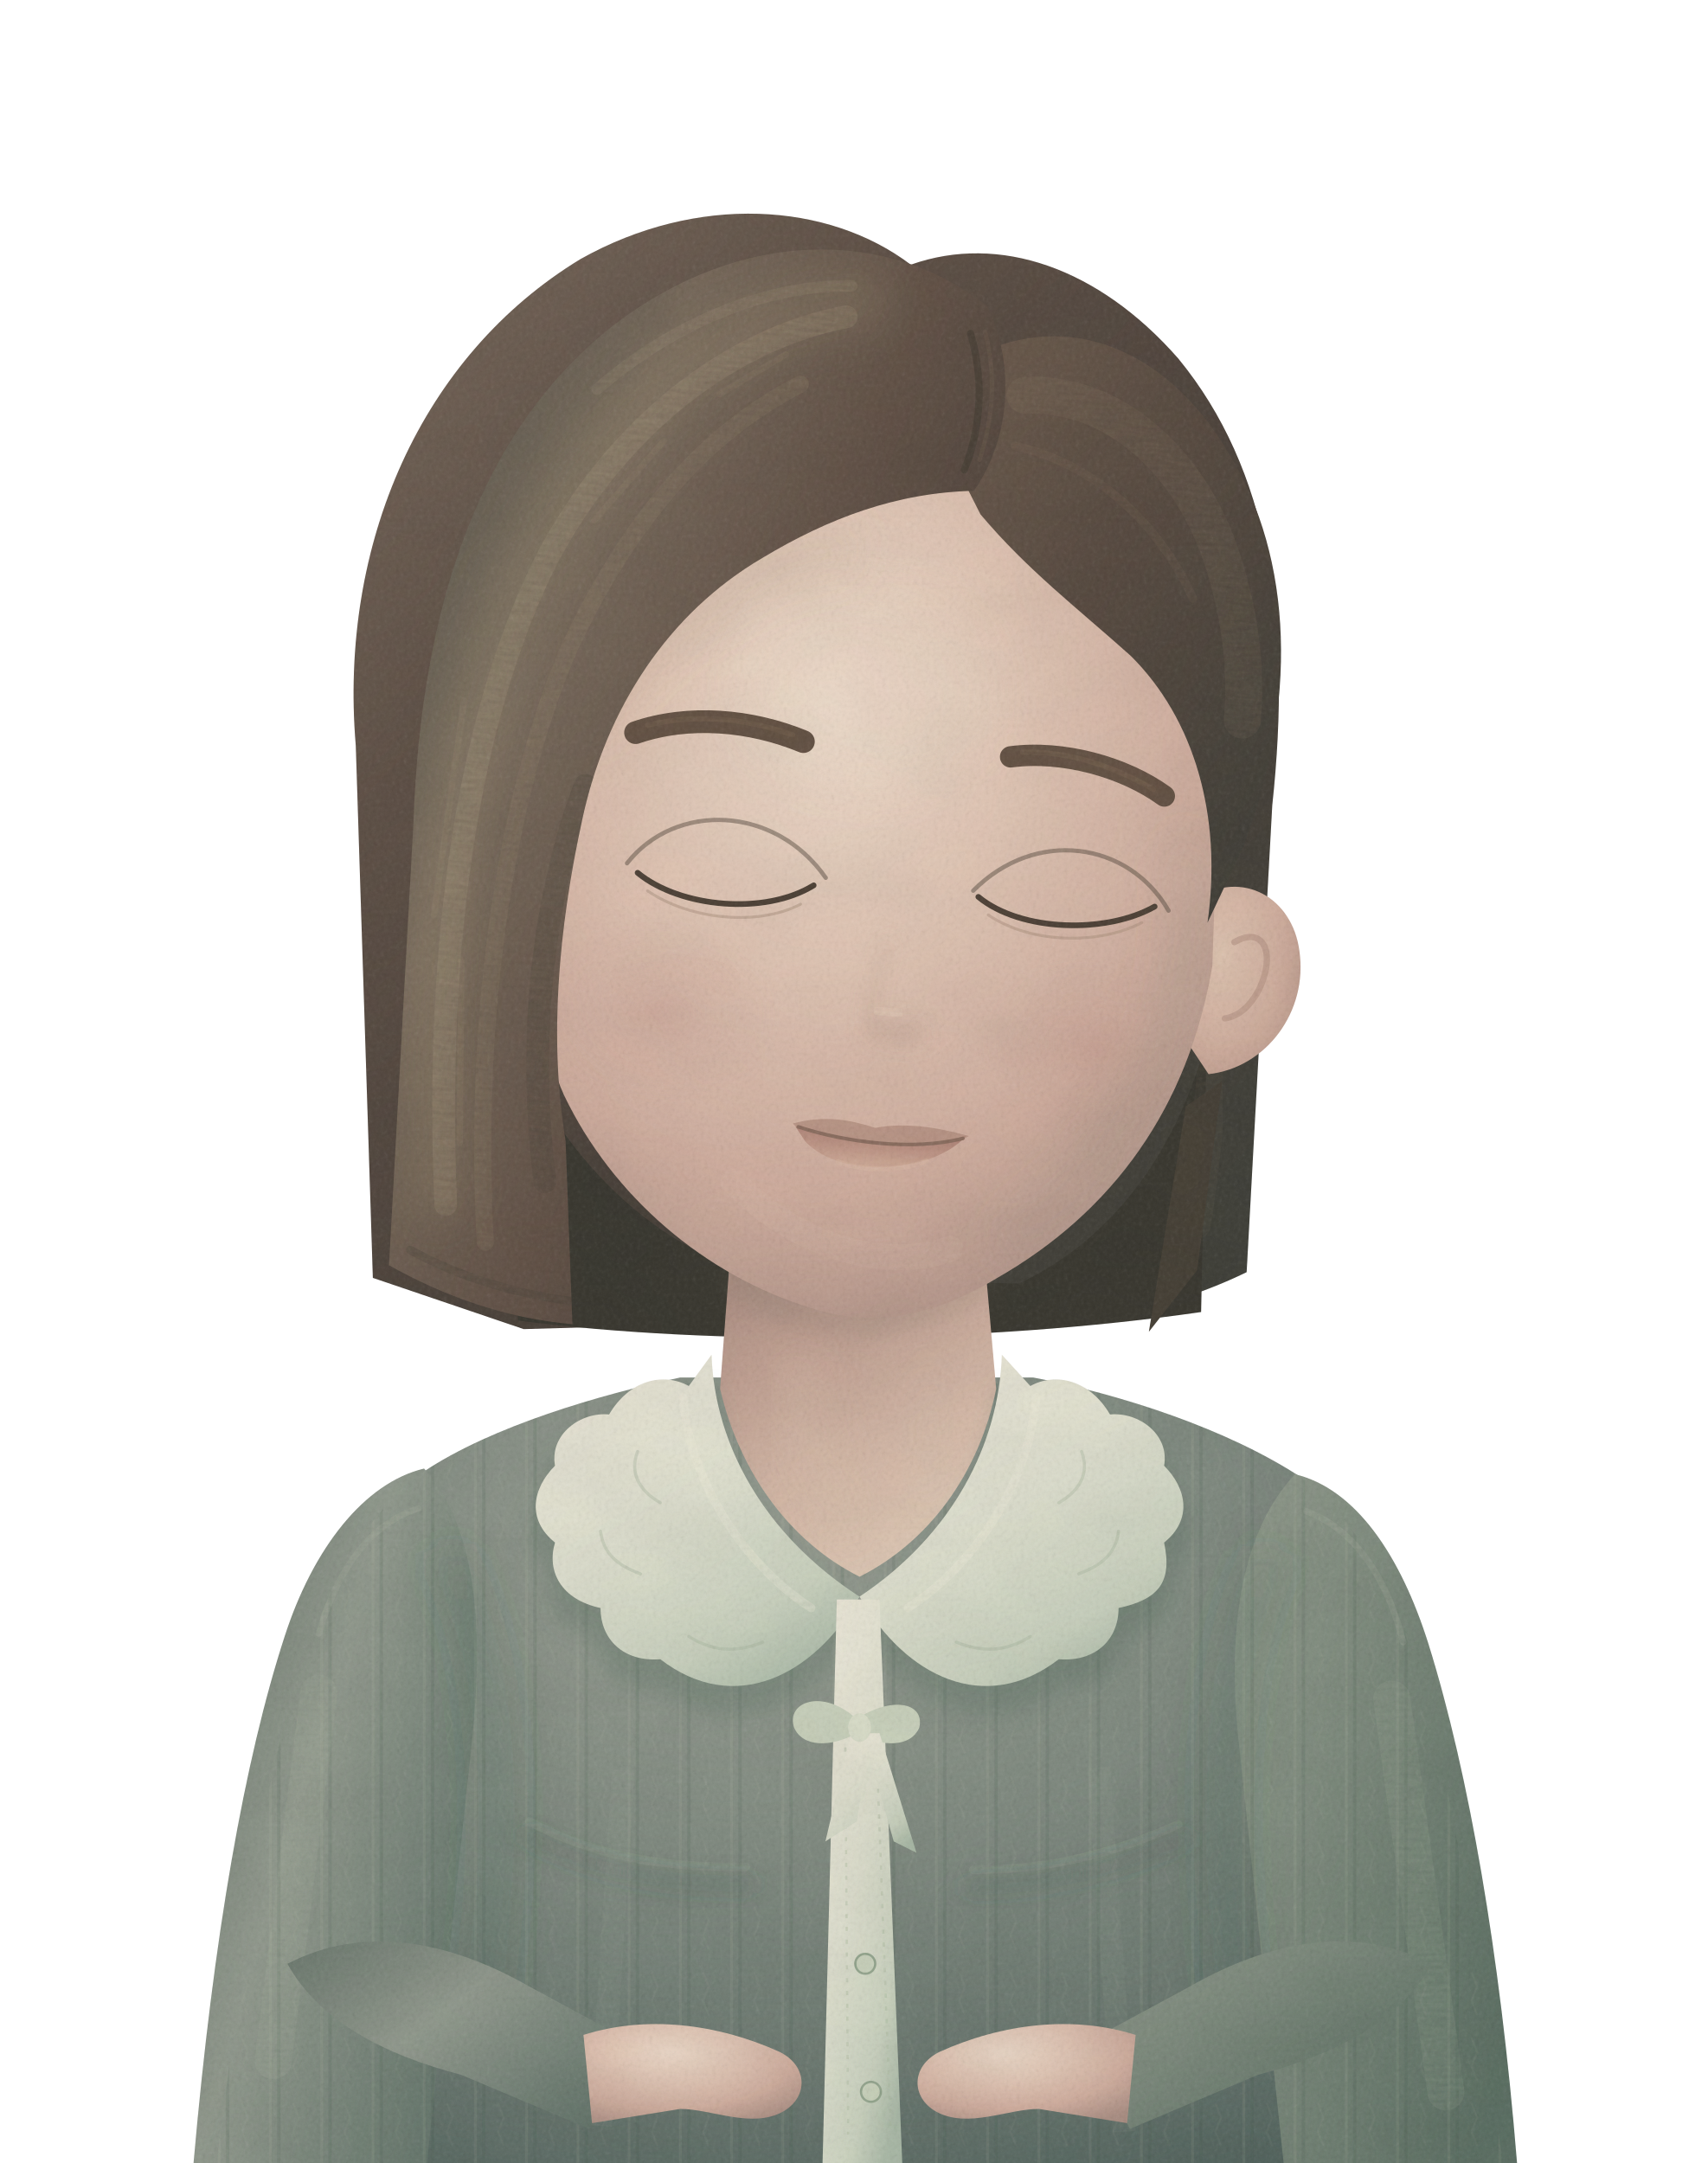
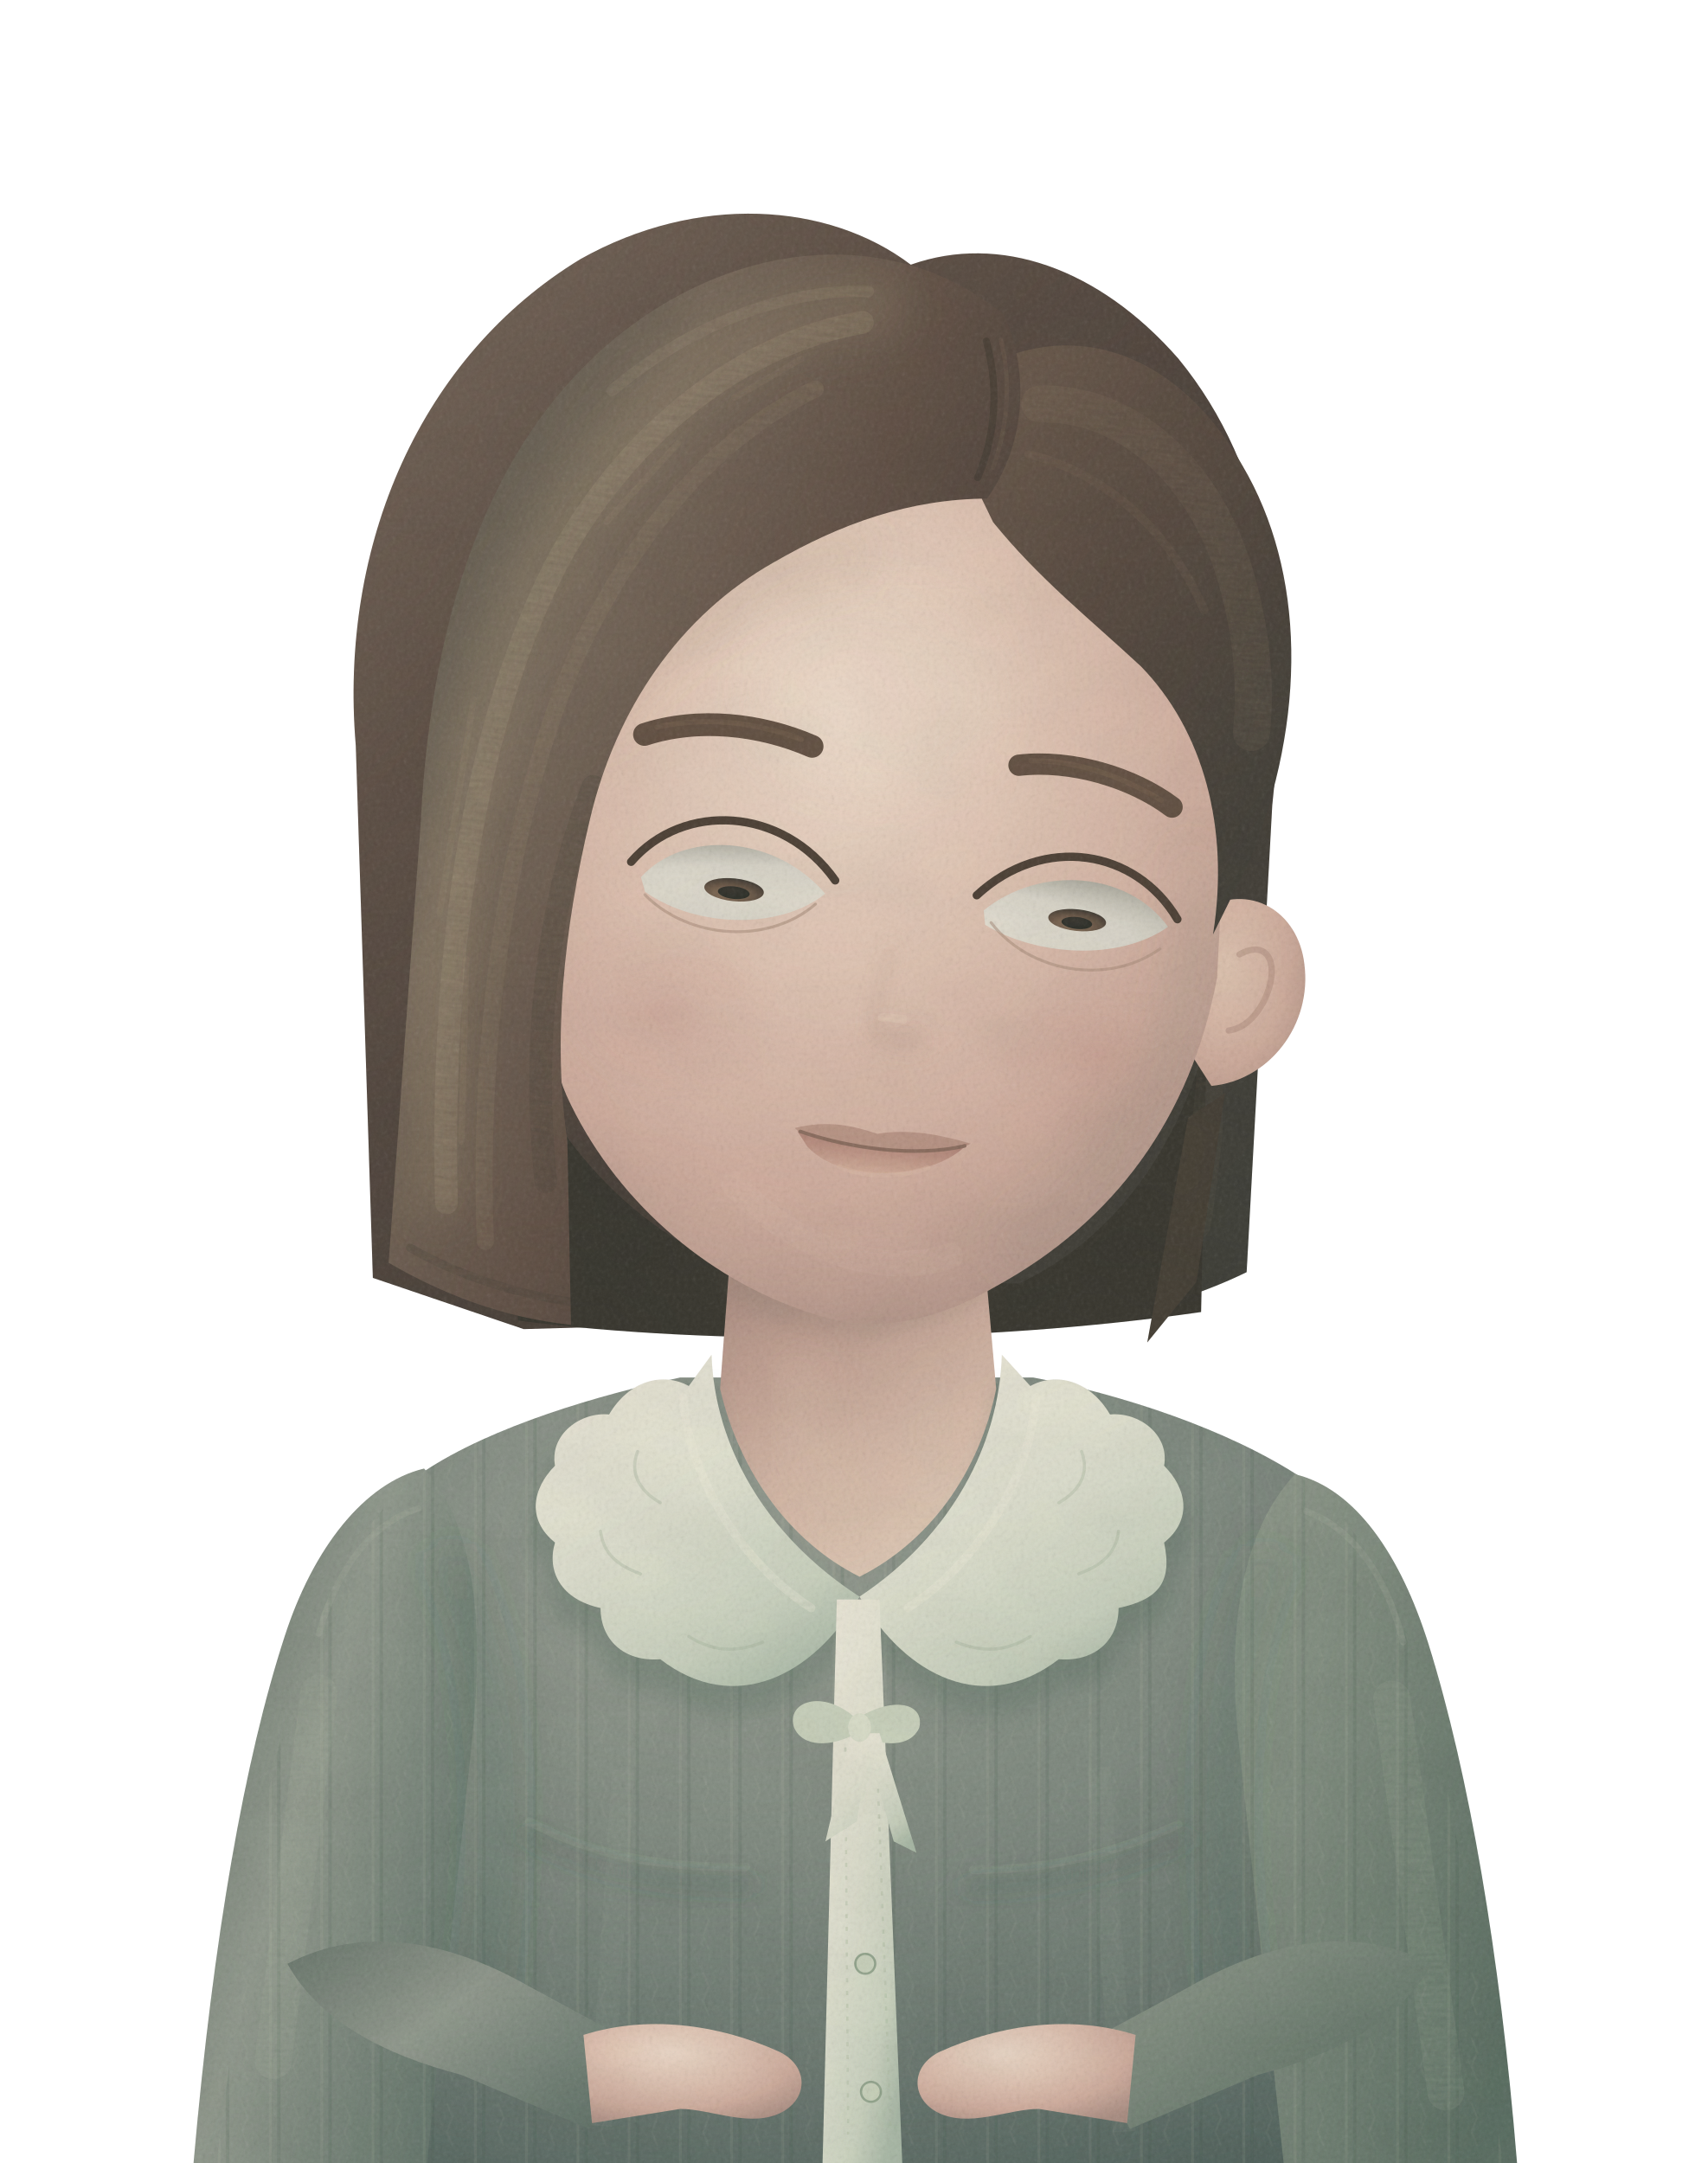
- <svg xmlns="http://www.w3.org/2000/svg" data-character="naughty" data-state="idle-down" viewBox="0 0 600 760" fill="none" role="img" aria-labelledby="girlTitle girlDescription">
+ <svg xmlns="http://www.w3.org/2000/svg" fill="none" aria-labelledby="girlTitle girlDescription" data-character="naughty" data-state="idle-down" viewBox="0 0 600 760">
  <defs>
+     <linearGradient id="fp-neck" x1="30%" x2="70%" y1="0%" y2="100%">
+       <stop stop-color="#a18479" />
+       <stop offset=".36" stop-color="#c2a294" />
+       <stop offset=".76" stop-color="#d8bdab" />
+       <stop offset="1" stop-color="#dfcbb7" />
+     </linearGradient>
+     <linearGradient id="fp-hair-back" x1="8%" x2="90%" y1="0%" y2="93%">
+       <stop stop-color="#76675a" />
+       <stop offset=".3" stop-color="#5e5046" />
+       <stop offset=".67" stop-color="#49413a" />
+       <stop offset="1" stop-color="#41413a" />
+     </linearGradient>
+     <linearGradient id="fp-hair-left" x1="0%" x2="100%" y1="12%" y2="74%">
+       <stop stop-color="#625e52" />
+       <stop offset=".27" stop-color="#77695b" />
+       <stop offset=".57" stop-color="#625247" />
+       <stop offset=".83" stop-color="#51453d" />
+       <stop offset="1" stop-color="#494039" />
+     </linearGradient>
+     <linearGradient id="fp-hair-right" x1="0%" x2="100%" y1="0%" y2="85%">
+       <stop stop-color="#6d5c4e" />
+       <stop offset=".48" stop-color="#584b41" />
+       <stop offset="1" stop-color="#424039" />
+     </linearGradient>
+     <linearGradient id="fp-lip" x1="0%" x2="0%" y1="0%" y2="100%">
+       <stop stop-color="#aa7f73" />
+       <stop offset=".5" stop-color="#bd9485" />
+       <stop offset="1" stop-color="#cfab98" />
+     </linearGradient>
+     <linearGradient id="fp-sleeve-left" x1="0%" x2="100%" y1="10%" y2="80%">
+       <stop stop-color="#6e7a70" />
+       <stop offset=".43" stop-color="#91998d" />
+       <stop offset="1" stop-color="#64756b" />
+     </linearGradient>
+     <linearGradient id="fp-sleeve-right" x1="0%" x2="100%" y1="0%" y2="80%">
+       <stop stop-color="#929b8d" />
+       <stop offset=".45" stop-color="#7b887b" />
+       <stop offset="1" stop-color="#5c6f63" />
+     </linearGradient>
+     <linearGradient id="fp-collar" x1="20%" x2="80%" y1="0%" y2="100%">
+       <stop stop-color="#e9e5d6" />
+       <stop offset=".44" stop-color="#dedfce" />
+       <stop offset=".8" stop-color="#c8d0bd" />
+       <stop offset="1" stop-color="#a9b8a6" />
+     </linearGradient>
    <radialGradient id="fp-skin" cx="40%" cy="29%" r="81%">
      <stop stop-color="#ead8c7" />
      <stop offset=".36" stop-color="#dfc4b3" />
      <stop offset=".7" stop-color="#cfad9e" />
      <stop offset="1" stop-color="#aa8e83" />
    </radialGradient>
-     <linearGradient id="fp-neck" x1="30%" y1="0%" x2="70%" y2="100%">
-       <stop stop-color="#a18479" />
-       <stop offset=".36" stop-color="#c2a294" />
-       <stop offset=".76" stop-color="#d8bdab" />
-       <stop offset="1" stop-color="#dfcbb7" />
-     </linearGradient>
    <radialGradient id="fp-ear" cx="32%" cy="36%" r="86%">
      <stop stop-color="#dfc4b1" />
      <stop offset=".6" stop-color="#cfad9d" />
      <stop offset="1" stop-color="#b49487" />
    </radialGradient>
-     <linearGradient id="fp-hair-back" x1="8%" y1="0%" x2="90%" y2="93%">
-       <stop stop-color="#76675a" />
-       <stop offset=".3" stop-color="#5e5046" />
-       <stop offset=".67" stop-color="#49413a" />
-       <stop offset="1" stop-color="#41413a" />
-     </linearGradient>
-     <linearGradient id="fp-hair-left" x1="0%" y1="12%" x2="100%" y2="74%">
-       <stop stop-color="#625e52" />
-       <stop offset=".27" stop-color="#77695b" />
-       <stop offset=".57" stop-color="#625247" />
-       <stop offset=".83" stop-color="#51453d" />
-       <stop offset="1" stop-color="#494039" />
-     </linearGradient>
-     <linearGradient id="fp-hair-right" x1="0%" y1="0%" x2="100%" y2="85%">
-       <stop stop-color="#6d5c4e" />
-       <stop offset=".48" stop-color="#584b41" />
-       <stop offset="1" stop-color="#424039" />
-     </linearGradient>
    <radialGradient id="fp-eye-white" cx="45%" cy="67%" r="80%">
      <stop stop-color="#e6e1d3" />
      <stop offset=".6" stop-color="#d9d5c9" />
      <stop offset="1" stop-color="#aaa89c" />
    </radialGradient>
    <radialGradient id="fp-iris" cx="43%" cy="72%" r="80%">
      <stop stop-color="#8f7961" />
      <stop offset=".4" stop-color="#74604e" />
      <stop offset=".76" stop-color="#53483d" />
      <stop offset="1" stop-color="#393a32" />
    </radialGradient>
    <radialGradient id="fp-pupil" cx="40%" cy="35%" r="85%">
      <stop stop-color="#3b3831" />
      <stop offset="1" stop-color="#2b3029" />
    </radialGradient>
    <radialGradient id="fp-cheek">
      <stop stop-color="#bb8c83" stop-opacity=".3" />
      <stop offset=".5" stop-color="#bc958a" stop-opacity=".13" />
      <stop offset="1" stop-color="#bc958a" stop-opacity="0" />
    </radialGradient>
-     <linearGradient id="fp-lip" x1="0%" y1="0%" x2="0%" y2="100%">
-       <stop stop-color="#aa7f73" />
-       <stop offset=".5" stop-color="#bd9485" />
-       <stop offset="1" stop-color="#cfab98" />
-     </linearGradient>
    <radialGradient id="fp-knit" cx="40%" cy="23%" r="88%">
      <stop stop-color="#969c91" />
      <stop offset=".42" stop-color="#818b81" />
      <stop offset=".75" stop-color="#6b7870" />
      <stop offset="1" stop-color="#53645e" />
    </radialGradient>
-     <linearGradient id="fp-sleeve-left" x1="0%" y1="10%" x2="100%" y2="80%">
-       <stop stop-color="#6e7a70" />
-       <stop offset=".43" stop-color="#91998d" />
-       <stop offset="1" stop-color="#64756b" />
-     </linearGradient>
-     <linearGradient id="fp-sleeve-right" x1="0%" y1="0%" x2="100%" y2="80%">
-       <stop stop-color="#929b8d" />
-       <stop offset=".45" stop-color="#7b887b" />
-       <stop offset="1" stop-color="#5c6f63" />
-     </linearGradient>
-     <linearGradient id="fp-collar" x1="20%" y1="0%" x2="80%" y2="100%">
-       <stop stop-color="#e9e5d6" />
-       <stop offset=".44" stop-color="#dedfce" />
-       <stop offset=".8" stop-color="#c8d0bd" />
-       <stop offset="1" stop-color="#a9b8a6" />
-     </linearGradient>
-     <filter id="fp-soft" x="-40%" y="-40%" width="180%" height="180%">
+     <clipPath id="fp-face-clip">
+       <path d="M183 244c7-49 52-86 110-89 57-2 105 35 119 87l4 75c-4 50-27 89-66 116-22 16-43 21-64 16-38-8-73-33-93-67-17-30-17-91-10-138" />
+     </clipPath>
+     <clipPath id="fp-left-eye">
+       <path d="M208 299c15-23 50-25 70-1-15 22-47 28-67 11Z" />
+     </clipPath>
+     <clipPath id="fp-right-eye">
+       <path d="M330 298c20-24 53-22 69 1l-2 9c-19 17-51 12-67-10" />
+     </clipPath>
+     <clipPath id="fp-body-clip">
+       <path d="M239 484c-28 6-66 17-90 33-30 21-47 69-58 130L76 760h452l-16-113c-11-60-25-106-55-128-26-17-63-29-94-35Z" />
+     </clipPath>
+     <clipPath id="fp-hair-left-clip">
+       <path d="M317 93c-38-25-89-19-129 17-45 41-60 106-56 181l5 156c20 9 42 15 66 15l-8-64c-9-35-9-74-4-113 5-40 24-75 55-97 22-16 45-27 72-30 11-19 11-45-1-65" />
+     </clipPath>
+     <filter id="fp-soft" width="180%" height="180%" x="-40%" y="-40%">
      <feGaussianBlur stdDeviation="3.5" />
    </filter>
-     <filter id="fp-wash" x="-40%" y="-40%" width="180%" height="180%">
+     <filter id="fp-wash" width="180%" height="180%" x="-40%" y="-40%">
      <feGaussianBlur stdDeviation="8" />
    </filter>
-     <filter id="fp-paper" x="-3%" y="-3%" width="106%" height="106%" color-interpolation-filters="sRGB">
-       <feTurbulence type="fractalNoise" baseFrequency=".72" numOctaves="3" seed="26" result="fine" />
-       <feColorMatrix in="fine" type="saturate" values="0" result="mono" />
+     <filter id="fp-paper" width="106%" height="106%" x="-3%" y="-3%" color-interpolation-filters="sRGB">
+       <feTurbulence baseFrequency=".72" numOctaves="3" result="fine" seed="26" type="fractalNoise" />
+       <feColorMatrix in="fine" result="mono" type="saturate" values="0" />
      <feComponentTransfer in="mono" result="lightGrain">
-         <feFuncA type="linear" slope=".12" />
+         <feFuncA slope=".12" type="linear" />
      </feComponentTransfer>
      <feComposite in="lightGrain" in2="SourceGraphic" operator="in" result="clippedGrain" />
      <feBlend in="SourceGraphic" in2="clippedGrain" mode="soft-light" />
    </filter>
-     <filter id="fp-dry" x="-10%" y="-20%" width="120%" height="140%" color-interpolation-filters="sRGB">
-       <feTurbulence type="fractalNoise" baseFrequency=".12 .7" numOctaves="2" seed="14" result="brush" />
-       <feColorMatrix in="brush" type="luminanceToAlpha" result="brushAlpha" />
+     <filter id="fp-dry" width="120%" height="140%" x="-10%" y="-20%" color-interpolation-filters="sRGB">
+       <feTurbulence baseFrequency=".12 .7" numOctaves="2" result="brush" seed="14" type="fractalNoise" />
+       <feColorMatrix in="brush" result="brushAlpha" type="luminanceToAlpha" />
      <feComposite in="SourceGraphic" in2="brushAlpha" operator="in" />
    </filter>
-     <filter id="fp-pigment" x="-3%" y="-3%" width="106%" height="106%" color-interpolation-filters="sRGB">
-       <feTurbulence type="fractalNoise" baseFrequency=".025 .04" numOctaves="3" seed="19" result="cloud" />
-       <feColorMatrix in="cloud" type="saturate" values="0" result="cloudMono" />
+     <filter id="fp-pigment" width="106%" height="106%" x="-3%" y="-3%" color-interpolation-filters="sRGB">
+       <feTurbulence baseFrequency=".025 .04" numOctaves="3" result="cloud" seed="19" type="fractalNoise" />
+       <feColorMatrix in="cloud" result="cloudMono" type="saturate" values="0" />
      <feComponentTransfer in="cloudMono" result="thinWash">
-         <feFuncA type="linear" slope=".07" />
+         <feFuncA slope=".07" type="linear" />
      </feComponentTransfer>
      <feComposite in="thinWash" in2="SourceGraphic" operator="in" result="clippedWash" />
      <feBlend in="SourceGraphic" in2="clippedWash" mode="multiply" />
    </filter>
-     <clipPath id="fp-face-clip">
-       <path d="M183 244C190 195 235 158 293 155C350 153 398 190 412 242L416 317C412 367 389 406 350 433C328 449 307 454 286 449C248 441 213 416 193 382C176 352 176 291 183 244Z" />
-     </clipPath>
-     <clipPath id="fp-left-eye">
-       <path d="M208 299C223 276 258 274 278 298C263 320 231 326 211 309Z" />
-     </clipPath>
-     <clipPath id="fp-right-eye">
-       <path d="M330 298C350 274 383 276 399 299L397 308C378 325 346 320 330 298Z" />
-     </clipPath>
-     <clipPath id="fp-body-clip">
-       <path d="M239 484C211 490 173 501 149 517C119 538 102 586 91 647L76 760H528L512 647C501 587 487 541 457 519C431 502 394 490 363 484Z" />
-     </clipPath>
-     <clipPath id="fp-hair-left-clip">
-       <path d="M317 93C279 68 228 74 188 110C143 151 128 216 132 291L137 447C157 456 179 462 203 462L195 398C186 363 186 324 191 285C196 245 215 210 246 188C268 172 291 161 318 158C329 139 329 113 317 93Z" />
-     </clipPath>
    <pattern id="fp-knit-stitch" width="18" height="23" patternUnits="userSpaceOnUse">
-       <path d="M5 0V23" stroke="#d5d7c4" stroke-opacity=".08" stroke-width="1" />
-       <path d="M8 0V23" stroke="#435a4b" stroke-opacity=".13" stroke-width="1.2" />
-       <path d="M13 3L15 8L13 13L15 18" stroke="#d1d5bf" stroke-opacity=".055" stroke-width=".7" />
+       <path stroke="#d5d7c4" stroke-opacity=".08" d="M5 0v23" />
+       <path stroke="#435a4b" stroke-opacity=".13" stroke-width="1.2" d="M8 0v23" />
+       <path stroke="#d1d5bf" stroke-opacity=".055" stroke-width=".7" d="m13 3 2 5-2 5 2 5" />
    </pattern>
  </defs>
  <g id="desk" style="display:none">
-     <path d="M18 684H582L600 718H0Z" fill="#b9b8a9" />
-     <path d="M0 718H600V741H0Z" fill="#919c8d" />
-     <path d="M24 684H576" stroke="#e4dfcf" stroke-opacity=".65" stroke-width="3" />
+     <path fill="#b9b8a9" d="M18 684h564l18 34H0Z" />
+     <path fill="#919c8d" d="M0 718h600v23H0Z" />
+     <path stroke="#e4dfcf" stroke-opacity=".65" stroke-width="3" d="M24 684h552" />
  </g>
  <g filter="url(#fp-paper)">
    <g filter="url(#fp-pigment)">
-       <path d="M125 262C119 191 148 125 204 91C245 68 291 71 320 93C351 82 386 94 414 126C446 165 454 218 447 283L438 447C405 463 366 469 325 463L184 467L131 449Z" fill="url(#fp-hair-back)" />
-       <path d="M176 354C191 401 228 440 271 449L358 451C392 435 414 403 424 365L422 461C346 472 251 473 182 464Z" fill="#3b3931" />
-       <path d="M416 211C432 277 431 355 420 430" stroke="#8f7e65" stroke-opacity=".13" stroke-width="11" stroke-linecap="round" filter="url(#fp-dry)" />
+       <path fill="url(#fp-hair-back)" d="M125 262c-6-71 23-137 79-171 41-23 87-20 116 2 31-11 66 1 94 33 32 39 40 92 33 157l-9 164c-33 16-72 22-113 16l-141 4-53-18Z" />
+       <path fill="#3b3931" d="M176 354c15 47 52 86 95 95l87 2c34-16 56-48 66-86l-2 96c-76 11-171 12-240 3Z" />
+       <path stroke="#8f7e65" stroke-linecap="round" stroke-opacity=".13" stroke-width="11" d="M416 211c16 66 15 144 4 219" filter="url(#fp-dry)" />
      <g id="body">
-         <path d="M239 484C211 490 173 501 149 517C119 538 102 586 91 647L76 760H528L512 647C501 587 487 541 457 519C431 502 394 490 363 484Z" fill="url(#fp-knit)" />
-         <path d="M149 516C128 521 110 544 100 575C86 618 75 680 68 760H150L166 610C170 570 167 536 149 516Z" fill="url(#fp-sleeve-left)" />
-         <path d="M455 518C476 523 492 546 502 578C516 623 527 686 533 760H451L435 610C431 570 437 537 455 518Z" fill="url(#fp-sleeve-right)" />
+         <path fill="url(#fp-knit)" d="M239 484c-28 6-66 17-90 33-30 21-47 69-58 130L76 760h452l-16-113c-11-60-25-106-55-128-26-17-63-29-94-35Z" />
+         <path fill="url(#fp-sleeve-left)" d="M149 516c-21 5-39 28-49 59-14 43-25 105-32 185h82l16-150c4-40 1-74-17-94" />
+         <path fill="url(#fp-sleeve-right)" d="M455 518c21 5 37 28 47 60 14 45 25 108 31 182h-82l-16-150c-4-40 2-73 20-92" />
        <g clip-path="url(#fp-body-clip)">
-           <path d="M70 486H540V760H70Z" fill="url(#fp-knit-stitch)" />
-           <path d="M156 544C178 587 178 649 168 713M447 545C426 586 427 649 436 713" stroke="#405b4e" stroke-opacity=".19" stroke-width="14" filter="url(#fp-wash)" />
-           <path d="M186 645C212 659 237 662 263 662M341 663C369 663 393 656 416 646" stroke="#40584b" stroke-opacity=".19" stroke-width="6" stroke-linecap="round" filter="url(#fp-soft)" />
-           <path d="M186 640C212 654 238 656 262 656M342 657C369 657 392 651 414 641" stroke="#c0c8b4" stroke-opacity=".18" stroke-width="3" stroke-linecap="round" filter="url(#fp-dry)" />
-           <path d="M219 622L211 747M386 621L395 749" stroke="#c0c8b4" stroke-opacity=".1" stroke-width="8" filter="url(#fp-dry)" />
-           <path d="M112 595L96 724M489 597L508 735" stroke="#bac3ac" stroke-opacity=".2" stroke-width="13" stroke-linecap="round" filter="url(#fp-dry)" />
-         </g>
-         <path d="M112 574C119 550 131 535 147 530M493 577C487 553 475 537 459 531" stroke="#c4cbb7" stroke-opacity=".26" stroke-width="2.2" stroke-linecap="round" filter="url(#fp-dry)" />
-         <path d="M258 421L253 488C260 518 278 542 302 554C326 542 344 518 350 488L344 420Z" fill="url(#fp-neck)" />
-         <path d="M258 440C281 457 323 458 345 439L347 453C324 475 282 474 256 455Z" fill="#82776b" opacity=".19" filter="url(#fp-soft)" />
-         <path d="M279 485C282 505 288 521 299 534" stroke="#e7d4bc" stroke-opacity=".2" stroke-width="13" stroke-linecap="round" filter="url(#fp-wash)" />
-         <path d="M331 486L321 524" stroke="#b7bea5" stroke-opacity=".12" stroke-width="11" filter="url(#fp-wash)" />
-         <path d="M250 480C253 512 270 542 302 564C286 593 256 607 230 587C218 589 208 580 208 569C194 566 189 555 192 545C182 537 184 526 191 518C190 507 201 497 211 499C219 486 232 485 240 490Z" fill="#435e50" opacity=".22" transform="translate(1 6)" filter="url(#fp-soft)" />
-         <path d="M352 480C349 512 333 542 302 564C318 593 348 607 374 587C386 589 396 580 396 569C410 566 415 555 412 545C422 537 420 526 413 518C414 507 403 497 393 499C385 486 372 485 364 490Z" fill="#435e50" opacity=".22" transform="translate(-1 6)" filter="url(#fp-soft)" />
-         <path d="M250 476C251 507 268 539 302 561C286 589 258 603 232 583C219 584 211 576 211 565C197 562 192 552 195 542C185 534 187 523 195 515C193 504 204 496 214 497C221 485 233 482 242 487Z" fill="url(#fp-collar)" />
-         <path d="M352 476C351 507 335 539 302 561C318 589 346 603 372 583C385 584 393 576 393 565C407 562 412 556 409 542C419 534 417 523 409 515C411 504 400 496 390 497C383 485 371 482 362 487Z" fill="url(#fp-collar)" />
-         <path d="M240 491C242 518 259 548 285 565M364 491C362 518 345 548 319 565" stroke="#f0ecdb" stroke-opacity=".52" stroke-width="3" stroke-linecap="round" filter="url(#fp-dry)" />
-         <path d="M224 510C221 518 225 524 232 528M211 538C212 546 217 550 225 553M242 575C250 580 258 581 268 577M380 510C383 518 379 524 372 528M393 538C392 546 387 550 379 553M362 575C354 580 346 581 336 577" stroke="#a3b09a" stroke-opacity=".34" stroke-width="1.1" stroke-linecap="round" />
-         <path d="M294 562H309L317 760H289Z" fill="url(#fp-collar)" />
-         <path d="M297 614L298 750M308 615L313 750" stroke="#9fb095" stroke-opacity=".32" stroke-width=".8" stroke-dasharray="1.5 3" />
-         <path d="M301 604C289 593 276 598 279 607C282 614 292 614 301 609C310 614 320 614 323 607C325 598 313 596 301 604Z" fill="#c9d1bc" />
-         <path d="M299 609L290 647L301 640L305 615L314 647L322 651L309 609Z" fill="url(#fp-collar)" />
-         <ellipse cx="302" cy="607" rx="4" ry="5" fill="#d9ddc9" />
+           <path fill="url(#fp-knit-stitch)" d="M70 486h470v274H70Z" />
+           <path stroke="#405b4e" stroke-opacity=".19" stroke-width="14" d="M156 544c22 43 22 105 12 169m279-168c-21 41-20 104-11 168" filter="url(#fp-wash)" />
+           <path stroke="#40584b" stroke-linecap="round" stroke-opacity=".19" stroke-width="6" d="M186 645c26 14 51 17 77 17m78 1c28 0 52-7 75-17" filter="url(#fp-soft)" />
+           <path stroke="#c0c8b4" stroke-linecap="round" stroke-opacity=".18" stroke-width="3" d="M186 640c26 14 52 16 76 16m80 1c27 0 50-6 72-16" filter="url(#fp-dry)" />
+           <path stroke="#c0c8b4" stroke-opacity=".1" stroke-width="8" d="m219 622-8 125m175-126 9 128" filter="url(#fp-dry)" />
+           <path stroke="#bac3ac" stroke-linecap="round" stroke-opacity=".2" stroke-width="13" d="M112 595 96 724m393-127 19 138" filter="url(#fp-dry)" />
+         </g>
+         <path stroke="#c4cbb7" stroke-linecap="round" stroke-opacity=".26" stroke-width="2.2" d="M112 574c7-24 19-39 35-44m346 47c-6-24-18-40-34-46" filter="url(#fp-dry)" />
+         <path fill="url(#fp-neck)" d="m258 421-5 67c7 30 25 54 49 66 24-12 42-36 48-66l-6-68Z" />
+         <path fill="#82776b" d="M258 440c23 17 65 18 87-1l2 14c-23 22-65 21-91 2Z" filter="url(#fp-soft)" opacity=".19" />
+         <path stroke="#e7d4bc" stroke-linecap="round" stroke-opacity=".2" stroke-width="13" d="M279 485c3 20 9 36 20 49" filter="url(#fp-wash)" />
+         <path stroke="#b7bea5" stroke-opacity=".12" stroke-width="11" d="m331 486-10 38" filter="url(#fp-wash)" />
+         <path fill="#435e50" d="M250 480c3 32 20 62 52 84-16 29-46 43-72 23-12 2-22-7-22-18-14-3-19-14-16-24-10-8-8-19-1-27-1-11 10-21 20-19 8-13 21-14 29-9Z" filter="url(#fp-soft)" opacity=".22" transform="translate(1 6)" />
+         <path fill="#435e50" d="M352 480c-3 32-19 62-50 84 16 29 46 43 72 23 12 2 22-7 22-18 14-3 19-14 16-24 10-8 8-19 1-27 1-11-10-21-20-19-8-13-21-14-29-9Z" filter="url(#fp-soft)" opacity=".22" transform="translate(-1 6)" />
+         <path fill="url(#fp-collar)" d="M250 476c1 31 18 63 52 85-16 28-44 42-70 22-13 1-21-7-21-18-14-3-19-13-16-23-10-8-8-19 0-27-2-11 9-19 19-18 7-12 19-15 28-10Z" />
+         <path fill="url(#fp-collar)" d="M352 476c-1 31-17 63-50 85 16 28 44 42 70 22 13 1 21-7 21-18 14-3 19-9 16-23 10-8 8-19 0-27 2-11-9-19-19-18-7-12-19-15-28-10Z" />
+         <path stroke="#f0ecdb" stroke-linecap="round" stroke-opacity=".52" stroke-width="3" d="M240 491c2 27 19 57 45 74m79-74c-2 27-19 57-45 74" filter="url(#fp-dry)" />
+         <path stroke="#a3b09a" stroke-linecap="round" stroke-opacity=".34" stroke-width="1.1" d="M224 510c-3 8 1 14 8 18m-21 10c1 8 6 12 14 15m17 22c8 5 16 6 26 2m112-67c3 8-1 14-8 18m21 10c-1 8-6 12-14 15m-17 22c-8 5-16 6-26 2" />
+         <path fill="url(#fp-collar)" d="M294 562h15l8 198h-28Z" />
+         <path stroke="#9fb095" stroke-dasharray="1.5 3" stroke-opacity=".32" stroke-width=".8" d="m297 614 1 136m10-135 5 135" />
+         <path fill="#c9d1bc" d="M301 604c-12-11-25-6-22 3 3 7 13 7 22 2 9 5 19 5 22-2 2-9-10-11-22-3" />
+         <path fill="url(#fp-collar)" d="m299 609-9 38 11-7 4-25 9 32 8 4-13-42Z" />
+         <ellipse cx="302" cy="607" fill="#d9ddc9" rx="4" ry="5" />
        <circle cx="304" cy="690" r="3.5" fill="#c7d0ba" stroke="#94a58e" stroke-width=".8" />
        <circle cx="306" cy="735" r="3.5" fill="#c7d0ba" stroke="#94a58e" stroke-width=".8" />
      </g>
      <g id="arm-down" style="display:inline">
-         <path d="M101 690C128 676 158 682 186 698L223 718L207 748L162 729C135 722 112 710 101 690Z" fill="url(#fp-sleeve-left)" />
-         <path d="M205 715C227 708 252 711 274 721C284 726 284 737 275 742C264 748 250 741 239 741L208 746Z" fill="url(#fp-skin)" />
-         <path d="M503 690C476 676 446 682 418 698L381 718L397 748L442 729C469 722 492 710 503 690Z" fill="url(#fp-sleeve-right)" />
-         <path d="M399 715C377 708 352 711 330 721C320 726 320 737 329 742C340 748 354 741 365 741L396 746Z" fill="url(#fp-skin)" />
-       </g>
-       <g id="arm-raise-placeholder" style="display:none" />
-       <g id="head" transform="rotate(5 302 448) translate(0 12)">
-         <path d="M408 294C424 282 442 291 446 309C451 330 438 351 418 355L406 340Z" fill="url(#fp-ear)" />
-         <path d="M423 308C433 301 438 311 433 324C430 331 426 334 422 335" stroke="#ac8a7b" stroke-opacity=".48" stroke-width="2.2" stroke-linecap="round" />
-         <path d="M183 244C190 195 235 158 293 155C350 153 398 190 412 242L416 317C412 367 389 406 350 433C328 449 307 454 286 449C248 441 213 416 193 382C176 352 176 291 183 244Z" fill="url(#fp-skin)" />
+         <path fill="url(#fp-sleeve-left)" d="M101 690c27-14 57-8 85 8l37 20-16 30-45-19c-27-7-50-19-61-39" />
+         <path fill="url(#fp-skin)" d="M205 715c22-7 47-4 69 6 10 5 10 16 1 21-11 6-25-1-36-1l-31 5Z" />
+         <path fill="url(#fp-sleeve-right)" d="M503 690c-27-14-57-8-85 8l-37 20 16 30 45-19c27-7 50-19 61-39" />
+         <path fill="url(#fp-skin)" d="M399 715c-22-7-47-4-69 6-10 5-10 16-1 21 11 6 25-1 36-1l31 5Z" />
+       </g>
+       <g id="head" transform="rotate(6 302 448) translate(0 14)">
+         <path fill="url(#fp-ear)" d="M408 294c16-12 34-3 38 15 5 21-8 42-28 46l-12-15Z" />
+         <path stroke="#ac8a7b" stroke-linecap="round" stroke-opacity=".48" stroke-width="2.2" d="M423 308c10-7 15 3 10 16-3 7-7 10-11 11" />
+         <path fill="url(#fp-skin)" d="M183 244c7-49 52-86 110-89 57-2 105 35 119 87l4 75c-4 50-27 89-66 116-22 16-43 21-64 16-38-8-73-33-93-67-17-30-17-91-10-138" />
        <g clip-path="url(#fp-face-clip)">
-           <path d="M191 248C207 215 238 191 274 182" stroke="#998470" stroke-opacity=".18" stroke-width="15" stroke-linecap="round" filter="url(#fp-wash)" />
-           <path d="M403 281C414 335 393 391 355 418" stroke="#798473" stroke-opacity=".14" stroke-width="15" stroke-linecap="round" filter="url(#fp-wash)" />
-           <ellipse cx="286" cy="230" rx="46" ry="35" fill="#eee1cd" opacity=".19" filter="url(#fp-wash)" />
-           <ellipse cx="223" cy="350" rx="44" ry="33" fill="url(#fp-cheek)" />
-           <ellipse cx="377" cy="349" rx="41" ry="32" fill="url(#fp-cheek)" />
-           <path d="M211 340C221 334 234 333 246 337M358 338C370 334 383 337 391 342" stroke="#cfaa98" stroke-opacity=".18" stroke-width="11" stroke-linecap="round" filter="url(#fp-dry)" />
-           <path d="M255 407C276 426 309 435 333 424" stroke="#e5cbb5" stroke-opacity=".16" stroke-width="9" stroke-linecap="round" filter="url(#fp-dry)" />
-           <path d="M286 189C302 186 319 188 332 193" stroke="#f0e0c8" stroke-opacity=".15" stroke-width="8" stroke-linecap="round" filter="url(#fp-dry)" />
-         </g>
-         <path d="M207 253C225 245 247 245 266 251" stroke="#655345" stroke-width="8" stroke-linecap="round" />
-         <path d="M339 250C357 246 379 250 394 259" stroke="#655345" stroke-width="7.5" stroke-linecap="round" />
-         <path d="M211 250C229 244 247 245 262 249M343 248C361 246 377 251 390 257" stroke="#a58b6d" stroke-opacity=".26" stroke-width="1.8" stroke-linecap="round" filter="url(#fp-dry)" />
+           <path stroke="#998470" stroke-linecap="round" stroke-opacity=".18" stroke-width="15" d="M191 248c16-33 47-57 83-66" filter="url(#fp-wash)" />
+           <path stroke="#798473" stroke-linecap="round" stroke-opacity=".14" stroke-width="15" d="M403 281c11 54-10 110-48 137" filter="url(#fp-wash)" />
+           <ellipse cx="286" cy="230" fill="#eee1cd" filter="url(#fp-wash)" opacity=".19" rx="46" ry="35" />
+           <ellipse cx="223" cy="350" fill="url(#fp-cheek)" rx="44" ry="33" />
+           <ellipse cx="377" cy="349" fill="url(#fp-cheek)" rx="41" ry="32" />
+           <path stroke="#cfaa98" stroke-linecap="round" stroke-opacity=".18" stroke-width="11" d="M211 340c10-6 23-7 35-3m112 1c12-4 25-1 33 4" filter="url(#fp-dry)" />
+           <path stroke="#e5cbb5" stroke-linecap="round" stroke-opacity=".16" stroke-width="9" d="M255 407c21 19 54 28 78 17" filter="url(#fp-dry)" />
+           <path stroke="#f0e0c8" stroke-linecap="round" stroke-opacity=".15" stroke-width="8" d="M286 189c16-3 33-1 46 4" filter="url(#fp-dry)" />
+         </g>
+         <path stroke="#655345" stroke-linecap="round" stroke-width="8" d="M207 253c18-8 40-8 59-2" />
+         <path stroke="#655345" stroke-linecap="round" stroke-width="7.5" d="M339 250c18-4 40 0 55 9" />
+         <path stroke="#a58b6d" stroke-linecap="round" stroke-opacity=".26" stroke-width="1.8" d="M211 250c18-6 36-5 51-1m81-1c18-2 34 3 47 9" filter="url(#fp-dry)" />
        <g id="eyes" style="display:none">
-           <path d="M208 299C223 276 258 274 278 298C263 320 231 326 211 309Z" fill="url(#fp-eye-white)" />
+           <path fill="url(#fp-eye-white)" d="M208 299c15-23 50-25 70-1-15 22-47 28-67 11Z" />
          <g clip-path="url(#fp-left-eye)">
-             <ellipse cx="246" cy="299" rx="25.5" ry="29" fill="#454438" />
-             <ellipse cx="246" cy="300" rx="23.5" ry="27" fill="url(#fp-iris)" />
-             <ellipse cx="246" cy="296" rx="14.5" ry="19.5" fill="url(#fp-pupil)" />
-             <path d="M233 316C241 322 251 322 260 313" stroke="#b69a79" stroke-opacity=".34" stroke-width="2" stroke-linecap="round" filter="url(#fp-dry)" />
-             <ellipse cx="238" cy="289" rx="4.2" ry="5.3" fill="#e5e4d2" opacity=".78" />
-             <ellipse cx="253" cy="307" rx="1.3" ry="1.6" fill="#c9cbb7" opacity=".36" />
+             <ellipse cx="246" cy="299" fill="#454438" rx="25.5" ry="29" />
+             <ellipse cx="246" cy="300" fill="url(#fp-iris)" rx="23.5" ry="27" />
+             <ellipse cx="246" cy="296" fill="url(#fp-pupil)" rx="14.5" ry="19.5" />
+             <path stroke="#b69a79" stroke-linecap="round" stroke-opacity=".34" stroke-width="2" d="M233 316c8 6 18 6 27-3" filter="url(#fp-dry)" />
+             <ellipse cx="238" cy="289" fill="#e5e4d2" opacity=".78" rx="4.2" ry="5.3" />
+             <ellipse cx="253" cy="307" fill="#c9cbb7" opacity=".36" rx="1.3" ry="1.6" />
          </g>
-           <path d="M330 298C350 274 383 276 399 299L397 308C378 325 346 320 330 298Z" fill="url(#fp-eye-white)" />
+           <path fill="url(#fp-eye-white)" d="M330 298c20-24 53-22 69 1l-2 9c-19 17-51 12-67-10" />
          <g clip-path="url(#fp-right-eye)">
-             <ellipse cx="364" cy="299" rx="25.5" ry="29" fill="#454438" />
-             <ellipse cx="364" cy="300" rx="23.5" ry="27" fill="url(#fp-iris)" />
-             <ellipse cx="364" cy="296" rx="14.5" ry="19.5" fill="url(#fp-pupil)" />
-             <path d="M351 316C359 322 369 322 378 313" stroke="#b69a79" stroke-opacity=".34" stroke-width="2" stroke-linecap="round" filter="url(#fp-dry)" />
-             <ellipse cx="356" cy="289" rx="4.2" ry="5.3" fill="#e5e4d2" opacity=".73" />
-             <ellipse cx="371" cy="307" rx="1.3" ry="1.6" fill="#c9cbb7" opacity=".3" />
+             <ellipse cx="364" cy="299" fill="#454438" rx="25.5" ry="29" />
+             <ellipse cx="364" cy="300" fill="url(#fp-iris)" rx="23.5" ry="27" />
+             <ellipse cx="364" cy="296" fill="url(#fp-pupil)" rx="14.5" ry="19.5" />
+             <path stroke="#b69a79" stroke-linecap="round" stroke-opacity=".34" stroke-width="2" d="M351 316c8 6 18 6 27-3" filter="url(#fp-dry)" />
+             <ellipse cx="356" cy="289" fill="#e5e4d2" opacity=".73" rx="4.2" ry="5.3" />
+             <ellipse cx="371" cy="307" fill="#c9cbb7" opacity=".3" rx="1.3" ry="1.6" />
          </g>
-           <path d="M208 299C223 276 258 274 278 298M330 298C350 274 383 276 399 299" stroke="#4f4338" stroke-width="3.5" stroke-linecap="round" />
-           <path d="M211 294L203 286M396 293L404 286" stroke="#514538" stroke-width="2" stroke-linecap="round" />
-           <path d="M213 310C230 324 258 323 273 307M335 307C350 323 378 325 395 310" stroke="#a78d7c" stroke-opacity=".7" stroke-width="1.2" stroke-linecap="round" />
-           <path d="M216 278C234 271 255 273 269 283M341 282C357 273 378 275 391 284" stroke="#b79b85" stroke-opacity=".5" stroke-width="1.2" stroke-linecap="round" />
-           <path d="M219 320L217 323M390 319L393 322" stroke="#6b5948" stroke-opacity=".48" stroke-width=".9" stroke-linecap="round" />
+           <path stroke="#4f4338" stroke-linecap="round" stroke-width="3.5" d="M208 299c15-23 50-25 70-1m52 0c20-24 53-22 69 1" />
+           <path stroke="#514538" stroke-linecap="round" stroke-width="2" d="m211 294-8-8m193 7 8-7" />
+           <path stroke="#a78d7c" stroke-linecap="round" stroke-opacity=".7" stroke-width="1.2" d="M213 310c17 14 45 13 60-3m62 0c15 16 43 18 60 3" />
+           <path stroke="#b79b85" stroke-linecap="round" stroke-opacity=".5" stroke-width="1.2" d="M216 278c18-7 39-5 53 5m72-1c16-9 37-7 50 2" />
+           <path stroke="#6b5948" stroke-linecap="round" stroke-opacity=".48" stroke-width=".9" d="m219 320-2 3m173-4 3 3" />
        </g>
        <g id="eyes-down" style="display:inline">
-           <path d="M212 302C228 313 258 313 274 301M332 300C348 311 378 309 394 298" stroke="#4f4338" stroke-width="2" stroke-linecap="round" fill="none" />
-           <path d="M216 308C232 317 256 317 270 308M336 306C352 315 376 313 390 304" stroke="#a78d7a" stroke-opacity=".45" stroke-width="1" stroke-linecap="round" fill="none" />
-           <path d="M208 299C223 276 258 274 278 298M330 298C350 274 383 276 399 299" stroke="#4f4338" stroke-opacity=".45" stroke-width="1.5" stroke-linecap="round" fill="none" />
-         </g>
-         <path d="M302 319C299 331 297 341 298 347C303 352 310 352 316 349" stroke="#a88d7a" stroke-opacity=".38" stroke-width="2" stroke-linecap="round" filter="url(#fp-soft)" />
-         <ellipse cx="307" cy="350" rx="12" ry="4" fill="#ab8c7b" opacity=".2" filter="url(#fp-soft)" />
-         <path d="M300 343L308 343" stroke="#e9d5bd" stroke-opacity=".45" stroke-width="3" stroke-linecap="round" filter="url(#fp-dry)" />
+           <path fill="url(#fp-eye-white)" d="M211 303c13-18 45-20 65-1-14 14-43 17-63 6Zm121-1c18-18 49-19 65-1-16 14-45 15-64 6Z" />
+           <ellipse cx="244" cy="304" fill="url(#fp-iris)" rx="10.5" ry="4" />
+           <ellipse cx="244" cy="305" fill="url(#fp-pupil)" rx="5.6" ry="2.2" />
+           <ellipse cx="365" cy="302" fill="url(#fp-iris)" rx="10.2" ry="3.8" />
+           <ellipse cx="365" cy="303" fill="url(#fp-pupil)" rx="5.4" ry="2.1" />
+           <path stroke="#4f4338" stroke-linecap="round" stroke-width="2.9" d="M207 298c16-23 51-25 72-1m50 0c21-24 54-22 71 1" />
+           <path stroke="#a78d7a" stroke-linecap="round" stroke-opacity=".55" d="M213 309c17 14 45 13 60-3m62 0c15 16 43 18 60 3" />
+         </g>
+         <path stroke="#a88d7a" stroke-linecap="round" stroke-opacity=".38" stroke-width="2" d="M302 319c-3 12-5 22-4 28 5 5 12 5 18 2" filter="url(#fp-soft)" />
+         <ellipse cx="307" cy="350" fill="#ab8c7b" filter="url(#fp-soft)" opacity=".2" rx="12" ry="4" />
+         <path stroke="#e9d5bd" stroke-linecap="round" stroke-opacity=".45" stroke-width="3" d="M300 343h8" filter="url(#fp-dry)" />
        <g id="mouth-open" style="display:none">
-           <path d="M274 383C291 377 319 377 336 383C330 408 283 410 274 383Z" fill="#806257" />
-           <path d="M281 384C296 381 316 381 329 384L325 391H286Z" fill="#e8dcc9" opacity=".85" />
-           <path d="M285 399C298 392 316 393 325 400C313 409 296 410 285 399Z" fill="url(#fp-lip)" />
+           <path fill="#806257" d="M274 383c17-6 45-6 62 0-6 25-53 27-62 0" />
+           <path fill="#e8dcc9" d="M281 384c15-3 35-3 48 0l-4 7h-39Z" opacity=".85" />
+           <path fill="url(#fp-lip)" d="M285 399c13-7 31-6 40 1-12 9-29 10-40-1" />
        </g>
        <g id="mouth-closed" style="display:inline">
-           <path d="M274 385C285 381 294 382 303 384C314 381 325 382 336 384C324 393 286 396 274 385Z" fill="#aa8576" opacity=".65" />
-           <path d="M275 386C294 391 317 391 335 384C326 397 294 404 279 391Z" fill="url(#fp-lip)" />
-           <path d="M276 386C293 390 317 391 334 385" stroke="#8b6e60" stroke-width="1.25" stroke-linecap="round" />
-           <path d="M291 397C302 400 314 398 322 394" stroke="#dfbfaa" stroke-opacity=".48" stroke-width="1.7" stroke-linecap="round" filter="url(#fp-dry)" />
-           <path d="M295 421C303 423 313 422 320 420" stroke="#e3cbb3" stroke-opacity=".22" stroke-width="4" stroke-linecap="round" filter="url(#fp-soft)" />
-         </g>
-         <path d="M317 109C350 91 384 106 406 137C432 172 438 223 423 275L413 302C415 264 402 231 378 211C358 196 339 184 321 166L308 145Z" fill="url(#fp-hair-right)" />
-         <path d="M333 123C364 119 392 141 406 172C414 190 419 210 419 230" stroke="#b4a080" stroke-opacity=".16" stroke-width="13" stroke-linecap="round" filter="url(#fp-dry)" />
-         <path d="M331 141C360 145 384 164 398 189" stroke="#a99171" stroke-opacity=".15" stroke-width="3" stroke-linecap="round" filter="url(#fp-dry)" />
-         <path d="M423 357L420 424L405 447L411 367Z" fill="#474137" />
-         <path d="M317 93C279 68 228 74 188 110C143 151 128 216 132 291L137 447C157 456 179 462 203 462L195 398C186 363 186 324 191 285C196 245 215 210 246 188C268 172 291 161 318 158C329 139 329 113 317 93Z" fill="url(#fp-hair-left)" />
-         <g clip-path="url(#fp-hair-left-clip)">
-           <path d="M152 421C139 328 144 240 171 181C194 133 232 101 274 95" stroke="#bbac8b" stroke-opacity=".2" stroke-width="18" stroke-linecap="round" filter="url(#fp-wash)" />
-           <path d="M155 424C143 332 148 251 171 194C192 145 229 112 268 101" stroke="#c7b896" stroke-opacity=".27" stroke-width="8" stroke-linecap="round" filter="url(#fp-dry)" />
-           <path d="M170 436C159 359 163 281 181 226C198 179 222 146 254 126" stroke="#ac987a" stroke-opacity=".23" stroke-width="6" stroke-linecap="round" filter="url(#fp-dry)" />
-           <path d="M189 413C178 361 180 312 191 273" stroke="#393a31" stroke-opacity=".3" stroke-width="8" stroke-linecap="round" filter="url(#fp-dry)" />
-           <path d="M183 134C207 109 239 92 269 90" stroke="#d1c3a2" stroke-opacity=".17" stroke-width="4" stroke-linecap="round" filter="url(#fp-dry)" />
-           <path d="M144 441C162 449 182 453 202 454" stroke="#3b3a31" stroke-opacity=".35" stroke-width="3" stroke-linecap="round" filter="url(#fp-dry)" />
-           <path d="M146 247L142 323M153 338L158 402M186 180L208 150M226 132L248 116" stroke="#c3b18b" stroke-opacity=".14" stroke-width="2.2" stroke-linecap="round" filter="url(#fp-dry)" />
-         </g>
-         <path d="M312 103C319 121 318 138 314 151" stroke="#403a31" stroke-opacity=".5" stroke-width="2.5" stroke-linecap="round" />
-         <path d="M317 102C323 118 322 135 319 147" stroke="#b39c78" stroke-opacity=".17" stroke-width="1.5" stroke-linecap="round" filter="url(#fp-dry)" />
+           <path fill="#aa8576" d="M274 385c11-4 20-3 29-1 11-3 22-2 33 0-12 9-50 12-62 1" opacity=".65" />
+           <path fill="url(#fp-lip)" d="M275 386c19 5 42 5 60-2-9 13-41 20-56 7Z" />
+           <path stroke="#8b6e60" stroke-linecap="round" stroke-width="1.25" d="M276 386c17 4 41 5 58-1" />
+           <path stroke="#dfbfaa" stroke-linecap="round" stroke-opacity=".48" stroke-width="1.7" d="M291 397c11 3 23 1 31-3" filter="url(#fp-dry)" />
+           <path stroke="#e3cbb3" stroke-linecap="round" stroke-opacity=".22" stroke-width="4" d="M295 421c8 2 18 1 25-1" filter="url(#fp-soft)" />
+         </g>
+         <path fill="url(#fp-hair-right)" d="M317 109c33-18 67-3 89 28 26 35 32 86 17 138l-10 27c2-38-11-71-35-91-20-15-39-27-57-45l-13-21Z" />
+         <path stroke="#b4a080" stroke-linecap="round" stroke-opacity=".16" stroke-width="13" d="M333 123c31-4 59 18 73 49 8 18 13 38 13 58" filter="url(#fp-dry)" />
+         <path stroke="#a99171" stroke-linecap="round" stroke-opacity=".15" stroke-width="3" d="M331 141c29 4 53 23 67 48" filter="url(#fp-dry)" />
+         <path fill="#474137" d="m423 357-3 67-15 23 6-80Z" />
+         <path fill="url(#fp-hair-left)" d="M317 93c-38-25-89-19-129 17-45 41-60 106-56 181l5 156c20 9 42 15 66 15l-8-64c-9-35-9-74-4-113 5-40 24-75 55-97 22-16 45-27 72-30 11-19 11-45-1-65" />
+         <g stroke-linecap="round" clip-path="url(#fp-hair-left-clip)">
+           <path stroke="#bbac8b" stroke-opacity=".2" stroke-width="18" d="M152 421c-13-93-8-181 19-240 23-48 61-80 103-86" filter="url(#fp-wash)" />
+           <path stroke="#c7b896" stroke-opacity=".27" stroke-width="8" d="M155 424c-12-92-7-173 16-230 21-49 58-82 97-93" filter="url(#fp-dry)" />
+           <path stroke="#ac987a" stroke-opacity=".23" stroke-width="6" d="M170 436c-11-77-7-155 11-210 17-47 41-80 73-100" filter="url(#fp-dry)" />
+           <path stroke="#393a31" stroke-opacity=".3" stroke-width="8" d="M189 413c-11-52-9-101 2-140" filter="url(#fp-dry)" />
+           <path stroke="#d1c3a2" stroke-opacity=".17" stroke-width="4" d="M183 134c24-25 56-42 86-44" filter="url(#fp-dry)" />
+           <path stroke="#3b3a31" stroke-opacity=".35" stroke-width="3" d="M144 441c18 8 38 12 58 13" filter="url(#fp-dry)" />
+           <path stroke="#c3b18b" stroke-opacity=".14" stroke-width="2.2" d="m146 247-4 76m11 15 5 64m28-222 22-30m18-18 22-16" filter="url(#fp-dry)" />
+         </g>
+         <path stroke="#403a31" stroke-linecap="round" stroke-opacity=".5" stroke-width="2.5" d="M312 103c7 18 6 35 2 48" />
+         <path stroke="#b39c78" stroke-linecap="round" stroke-opacity=".17" stroke-width="1.5" d="M317 102c6 16 5 33 2 45" filter="url(#fp-dry)" />
      </g>
      <g id="arm-raise" style="display:none">
-         <g transform="translate(123.9 344) rotate(-8) scale(1.35)">
-           <path d="M-16 6C-20 -6, -23 -16, -26 -26C-34 -34, -44 -44, -47 -56C-49 -62, -43 -66, -38 -60C-33 -53, -28 -46, -24 -42C-25 -48, -25 -54, -25 -58C-25 -80, -25 -94, -26 -102C-27 -109, -15 -110, -13 -103C-12 -92, -12 -72, -13 -60C-12 -62, -10 -63, -9 -64C-9 -84, -9 -102, -10 -110C-11 -117, -1 -119, 1 -112C2 -100, 2 -78, 3 -62C4 -64, 5 -65, 6 -66C7 -84, 7 -98, 8 -104C9 -111, 17 -111, 18 -104C19 -94, 18 -76, 18 -60C19 -62, 20 -63, 21 -64C22 -72, 22 -80, 22 -84C23 -90, 31 -90, 31 -84C32 -78, 31 -62, 31 -48C32 -32, 29 -14, 22 -2C17 4, -9 7, -16 6Z" fill="url(#fp-skin)" />
-           <path d="M-18 -10C-6 -2, 10 -2, 22 -12C20 4, 6 10, -6 6C-13 3, -17 -3, -18 -10Z" fill="#a8806c" opacity=".18" filter="url(#fp-soft)" />
-           <g stroke="#b08773" stroke-opacity=".32" stroke-width="1.1" stroke-linecap="round" fill="none">
-             <path d="M-24 -76C-21 -74, -16 -74, -13 -76" />
-             <path d="M-24 -92C-21 -90, -16 -90, -13 -92" />
-             <path d="M-8 -84C-5 -82, 0 -82, 2 -84" />
-             <path d="M-8 -100C-5 -98, 0 -98, 2 -100" />
-             <path d="M8 -80C11 -78, 15 -78, 18 -80" />
-             <path d="M22 -72C24 -71, 27 -71, 30 -72" />
+         <g>
+           <path fill="url(#fp-skin)" d="M-16 6c-4-12-7-22-10-32-8-8-18-18-21-30-2-6 4-10 9-4 5 7 10 14 14 18-1-6-1-12-1-16 0-22 0-36-1-44-1-7 11-8 13-1 1 11 1 31 0 43 1-2 3-3 4-4 0-20 0-38-1-46-1-7 9-9 11-2 1 12 1 34 2 50 1-2 2-3 3-4 1-18 1-32 2-38 1-7 9-7 10 0 1 10 0 28 0 44 1-2 2-3 3-4 1-8 1-16 1-20 1-6 9-6 9 0 1 6 0 22 0 36 1 16-2 34-9 46-5 6-31 9-38 8" transform="translate(123.9 344) rotate(-8) scale(1.35)" />
+           <path fill="#a8806c" d="M-18-10c12 8 28 8 40-2C20 4 6 10-6 6c-7-3-11-9-12-16" filter="url(#fp-soft)" opacity=".18" transform="translate(123.9 344) rotate(-8) scale(1.35)" />
+           <g stroke="#b08773" stroke-linecap="round" stroke-opacity=".32" stroke-width="1.1">
+             <path stroke-width="1.485" d="M77.536 246.908c4.387 2.11 11.07 1.17 14.706-2.067M74.53 225.518c4.386 2.11 11.07 1.17 14.705-2.067m8.188 9.756c4.386 2.11 11.07 1.17 13.368-1.88m-16.374-19.51c4.386 2.11 11.07 1.17 13.368-1.879m11.779 25.61c4.387 2.11 9.734 1.359 13.369-1.879m6.85 9.944c2.862.96 6.873.397 10.695-1.504" />
          </g>
-           <path d="M-25 -20C-31 -27, -38 -35, -43 -45" stroke="#a8806c" stroke-opacity=".2" stroke-width="2.6" stroke-linecap="round" />
-         </g>
-         <path d="M142 538C126 530, 108 500, 102 458L104 358L154 345L166 432C172 476, 171 500, 186 514C176 524, 158 532, 142 538Z" fill="url(#fp-sleeve-left)" />
-         <path d="M116 470C110 436, 108 396, 112 360" stroke="#e8ead8" stroke-opacity=".14" stroke-width="9" stroke-linecap="round" filter="url(#fp-dry)" />
-         <path d="M104 358L154 345" stroke="#5d6f63" stroke-opacity=".35" stroke-width="2.4" stroke-linecap="round" />
-         <path d="M503 653C476 639 446 645 418 661L381 681L397 711L442 692C469 685 492 673 503 653Z" fill="url(#fp-sleeve-right)" />
-         <path d="M399 678C377 671 352 674 330 684C320 689 320 700 329 705C340 711 354 704 365 704L396 709Z" fill="url(#fp-skin)" />
+           <path stroke="#a8806c" stroke-linecap="round" stroke-opacity=".2" stroke-width="3.51" d="M86.72 321.96c-9.336-8.23-20.197-17.61-28.76-30.04" />
+         </g>
+         <path fill="url(#fp-sleeve-left)" d="M142 538c-16-8-34-38-40-80l2-100 50-13 12 87c6 44 5 68 20 82-10 10-28 18-44 24" />
+         <path stroke="#e8ead8" stroke-linecap="round" stroke-opacity=".14" stroke-width="9" d="M116 470c-6-34-8-74-4-110" filter="url(#fp-dry)" />
+         <path stroke="#5d6f63" stroke-linecap="round" stroke-opacity=".35" stroke-width="2.4" d="m104 358 50-13" />
+         <path fill="url(#fp-sleeve-right)" d="M503 653c-27-14-57-8-85 8l-37 20 16 30 45-19c27-7 50-19 61-39" />
+         <path fill="url(#fp-skin)" d="M399 678c-22-7-47-4-69 6-10 5-10 16-1 21 11 6 25-1 36-1l31 5Z" />
      </g>
    </g>
  </g>
</svg>
